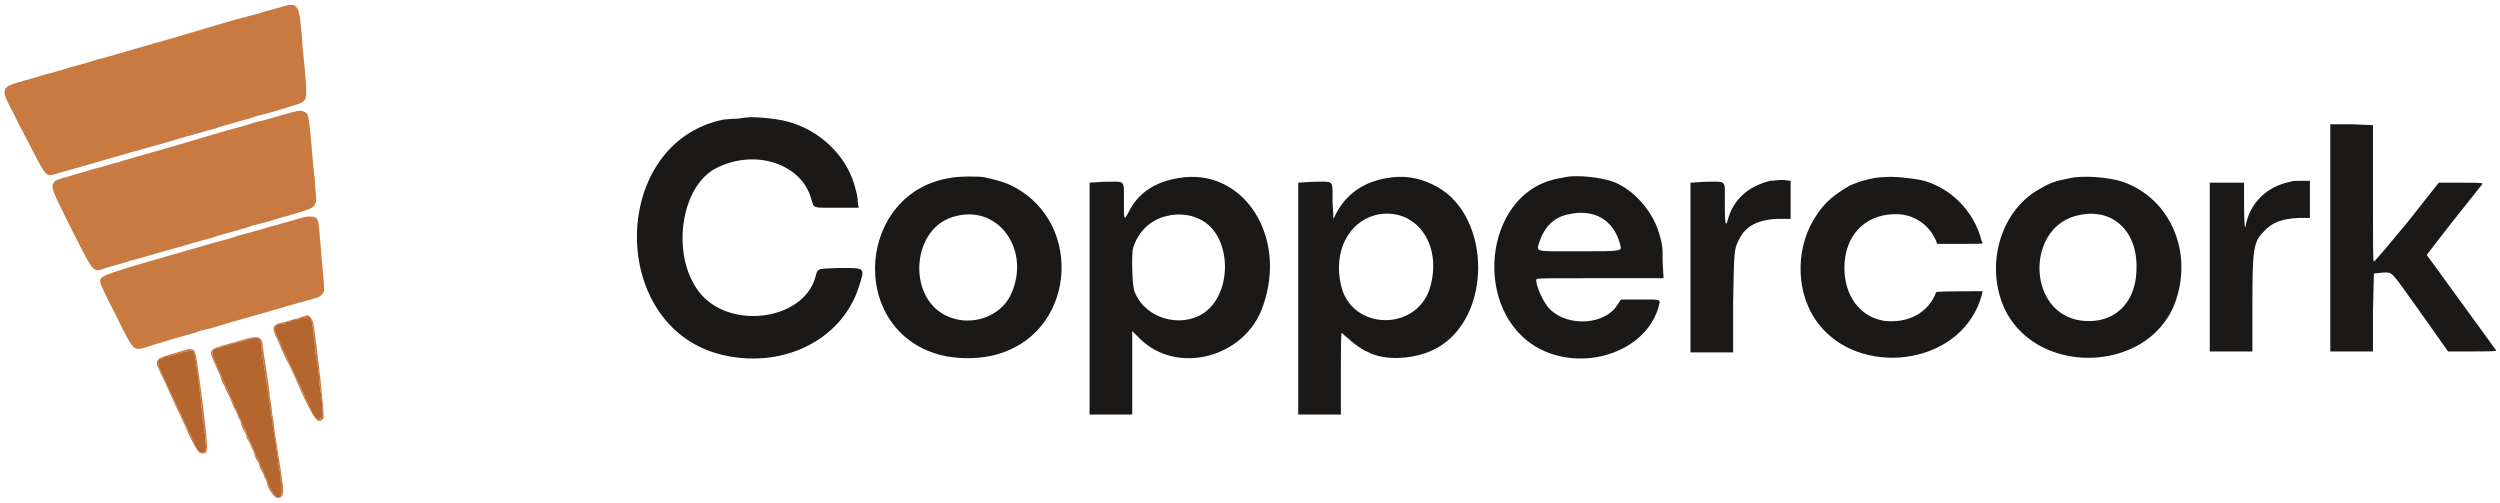
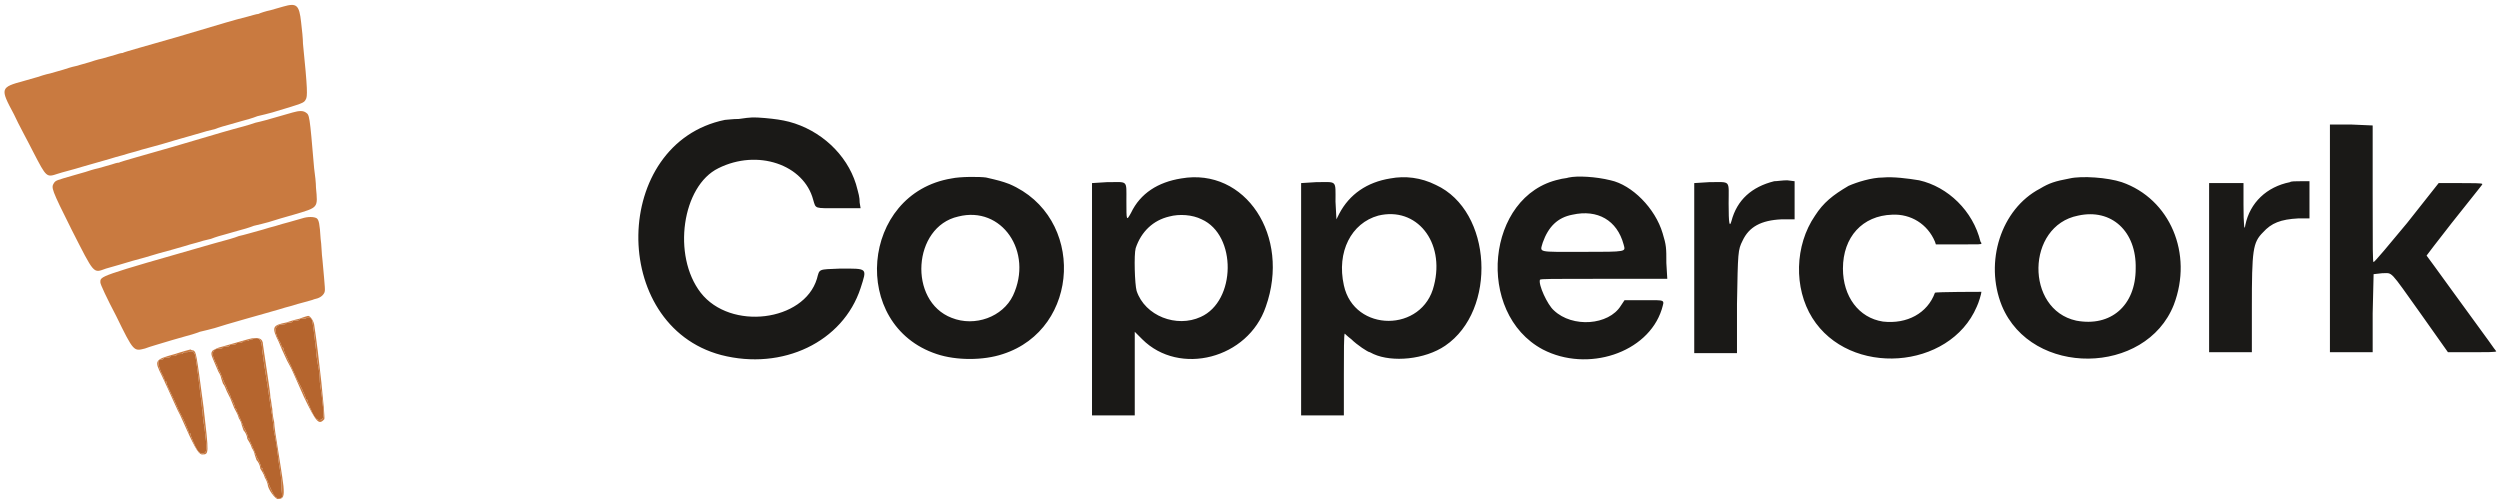
- <svg xmlns="http://www.w3.org/2000/svg" viewBox="0 0 2696 542" width="2696" height="542">
+ <svg xmlns="http://www.w3.org/2000/svg" viewBox="0 0 2690 542" width="2690" height="542">
  <path fill="#C97A40" fill-rule="evenodd" d="M 305 7 C 301 8, 295 10, 291 11 C 286 12, 280 14, 278 15 C 276 15, 270 17, 266 18 C 250 22, 244 24, 190 40 C 159 49, 133 56, 132 57 C 130 57, 127 58, 124 59 C 120 60, 114 62, 110 63 C 105 64, 99 66, 96 67 C 92 68, 86 70, 82 71 C 77 72, 71 74, 68 75 C 64 76, 58 78, 54 79 C 49 80, 43 82, 40 83 C 36 84, 30 86, 26 87 C 0 94, 0 95, 15 123 C 20 134, 30 152, 36 164 C 50 191, 50 191, 62 187 C 68 185, 77 183, 90 179 C 94 178, 100 176, 104 175 C 108 174, 114 172, 118 171 C 121 170, 128 168, 132 167 C 135 166, 142 164, 146 163 C 149 162, 156 160, 160 159 C 168 157, 178 154, 188 151 C 192 150, 198 148, 202 147 C 206 146, 212 144, 216 143 C 219 142, 226 140, 231 139 C 236 137, 243 135, 247 134 C 251 133, 257 131, 261 130 C 265 129, 272 127, 277 125 C 282 124, 289 122, 293 121 C 326 111, 327 111, 329 107 C 331 104, 331 96, 326 47 C 326 42, 325 32, 324 24 C 322 5, 319 3, 305 7 M 315 121 C 311 122, 305 124, 301 125 C 291 128, 280 131, 275 132 C 272 133, 266 135, 262 136 C 247 140, 240 142, 186 158 C 155 167, 129 174, 128 175 C 126 175, 123 176, 120 177 C 116 178, 110 180, 106 181 C 101 182, 95 184, 92 185 C 88 186, 82 188, 78 189 C 61 194, 60 194, 58 197 C 55 202, 55 203, 77 247 C 102 296, 100 294, 114 289 C 118 288, 124 286, 128 285 C 138 282, 148 279, 156 277 C 166 274, 176 271, 184 269 C 188 268, 194 266, 198 265 C 201 264, 208 262, 212 261 C 215 260, 222 258, 227 257 C 232 255, 239 253, 243 252 C 247 251, 253 249, 257 248 C 261 247, 268 245, 273 243 C 278 242, 285 240, 289 239 C 292 238, 299 236, 302 235 C 306 234, 312 232, 316 231 C 343 223, 342 224, 340 202 C 340 197, 339 188, 338 181 C 333 122, 333 124, 329 121 C 326 119, 322 119, 315 121 M 325 235 C 321 236, 315 238, 311 239 C 307 240, 300 242, 297 243 C 293 244, 286 246, 283 247 C 272 250, 262 253, 257 254 C 252 256, 245 258, 230 262 C 104 298, 108 297, 108 304 C 108 306, 115 321, 125 340 C 144 379, 144 378, 156 375 C 161 373, 172 370, 185 366 C 189 365, 195 363, 199 362 C 203 361, 210 359, 215 357 C 220 356, 227 354, 231 353 C 234 352, 241 350, 244 349 C 254 346, 272 341, 286 337 C 290 336, 296 334, 300 333 C 303 332, 310 330, 314 329 C 317 328, 324 326, 328 325 C 331 324, 336 323, 338 322 C 343 321, 347 319, 349 315 C 350 312, 350 313, 347 280 C 346 273, 346 263, 345 257 C 344 240, 343 237, 341 235 C 338 233, 331 233, 325 235 M 322 343 C 317 344, 311 346, 308 347 C 293 350, 292 352, 300 368 C 302 373, 305 380, 307 384 C 309 389, 313 395, 315 400 C 318 407, 321 413, 327 427 C 340 454, 343 458, 349 451 C 350 448, 343 381, 338 349 C 337 344, 333 339, 331 340 C 331 340, 327 341, 322 343 M 330 342 C 329 343, 327 343, 325 343 C 324 343, 322 343, 322 344 C 321 345, 320 345, 318 345 C 316 345, 315 345, 315 346 C 314 347, 313 347, 311 347 C 309 347, 308 347, 308 348 C 307 349, 306 349, 305 349 C 296 349, 294 355, 300 366 C 302 369, 303 372, 303 373 C 303 373, 303 374, 304 374 C 305 374, 305 375, 305 375 C 305 376, 306 379, 307 381 C 309 385, 316 400, 320 409 C 322 413, 325 418, 326 421 C 328 425, 329 428, 329 429 C 329 429, 329 430, 330 430 C 331 430, 331 431, 331 431 C 331 432, 332 435, 333 437 C 334 440, 336 443, 336 444 C 339 450, 341 452, 344 452 C 349 451, 349 449, 346 424 C 345 419, 344 411, 344 408 C 344 404, 343 396, 342 392 C 341 387, 340 379, 340 376 C 336 341, 336 344, 334 342 C 332 342, 331 342, 330 342 M 267 365 C 263 366, 257 368, 253 369 C 249 370, 243 372, 239 373 C 234 374, 231 376, 229 377 C 226 381, 227 381, 235 400 C 237 403, 238 406, 238 407 C 238 407, 239 410, 240 413 C 242 415, 243 419, 244 421 C 245 423, 247 427, 248 429 C 249 432, 251 436, 252 439 C 253 441, 256 446, 257 450 C 259 453, 260 456, 260 457 C 260 457, 261 460, 262 463 C 264 465, 266 469, 266 472 C 267 474, 270 478, 271 482 C 273 485, 274 488, 274 489 C 274 489, 275 492, 276 495 C 278 497, 280 501, 280 504 C 281 506, 284 510, 285 514 C 287 517, 288 521, 288 521 C 288 526, 296 537, 299 537 C 305 537, 306 534, 305 523 C 303 507, 302 503, 299 483 C 297 471, 295 458, 295 454 C 294 450, 293 444, 293 440 C 292 436, 292 431, 291 428 C 291 424, 289 411, 287 398 C 285 384, 283 372, 283 371 C 283 364, 278 362, 267 365 M 272 365 C 270 365, 268 366, 268 366 C 267 367, 265 367, 264 367 C 262 367, 261 367, 261 368 C 260 369, 259 369, 257 369 C 255 369, 254 369, 254 370 C 253 371, 252 371, 250 371 C 248 371, 247 371, 247 372 C 246 373, 245 373, 243 373 C 241 373, 240 373, 240 374 C 239 375, 238 375, 236 375 C 229 375, 227 380, 231 388 C 232 391, 234 393, 234 395 C 234 396, 236 399, 237 401 C 238 404, 240 408, 241 411 C 242 413, 244 417, 245 420 C 246 422, 248 425, 248 427 C 248 428, 250 430, 251 433 C 252 435, 253 438, 253 439 C 253 439, 253 440, 254 440 C 255 440, 255 441, 255 442 C 255 442, 255 444, 256 445 C 257 447, 261 456, 262 459 C 262 460, 264 462, 265 465 C 266 467, 267 470, 267 471 C 267 471, 267 472, 268 472 C 269 472, 269 473, 269 474 C 269 474, 269 476, 270 477 C 271 479, 275 488, 276 491 C 276 492, 278 494, 279 497 C 280 499, 281 502, 281 503 C 281 503, 281 504, 282 504 C 283 504, 283 505, 283 506 C 283 506, 283 508, 284 509 C 285 511, 289 520, 290 523 C 295 534, 296 536, 300 536 C 304 536, 304 536, 303 527 C 303 519, 303 515, 300 498 C 299 490, 298 481, 296 470 C 295 466, 294 460, 294 456 C 293 452, 293 446, 292 443 C 290 430, 289 423, 288 416 C 285 398, 283 383, 282 376 C 282 367, 279 363, 275 364 C 275 364, 273 364, 272 365 M 188 381 C 166 387, 166 388, 174 404 C 184 425, 191 442, 194 447 C 209 481, 213 488, 217 489 C 225 489, 225 490, 219 438 C 211 377, 211 379, 208 377 C 206 377, 205 376, 205 376 C 205 376, 197 378, 188 381 M 204 378 C 203 379, 201 379, 200 379 C 198 379, 197 379, 197 380 C 196 381, 195 381, 193 381 C 191 381, 190 381, 190 382 C 189 383, 188 383, 186 383 C 184 383, 183 383, 183 384 C 182 385, 181 385, 179 385 C 177 385, 176 385, 176 386 C 175 387, 174 387, 173 387 C 169 387, 170 393, 174 402 C 176 405, 177 408, 177 409 C 177 409, 177 410, 178 410 C 179 410, 179 411, 179 411 C 179 412, 180 415, 181 417 C 184 423, 191 438, 193 443 C 194 445, 197 450, 199 455 C 201 460, 203 464, 203 465 C 203 465, 203 466, 204 466 C 205 466, 205 467, 205 467 C 205 468, 206 471, 207 473 C 208 476, 210 479, 210 480 C 213 486, 215 488, 218 488 C 223 487, 223 485, 220 460 C 219 455, 218 447, 218 443 C 217 439, 217 432, 216 427 C 214 410, 213 403, 212 395 C 210 381, 210 380, 207 378 C 206 378, 205 378, 204 378" />
  <path fill="#B5652E" d="M 330 342 C 329 343, 327 343, 325 343 C 324 343, 322 343, 322 344 C 321 345, 320 345, 318 345 C 316 345, 315 345, 315 346 C 314 347, 313 347, 311 347 C 309 347, 308 347, 308 348 C 307 349, 306 349, 305 349 C 296 349, 294 355, 300 366 C 302 369, 303 372, 303 373 C 303 373, 303 374, 304 374 C 305 374, 305 375, 305 375 C 305 376, 306 379, 307 381 C 309 385, 316 400, 320 409 C 322 413, 325 418, 326 421 C 328 425, 329 428, 329 429 C 329 429, 329 430, 330 430 C 331 430, 331 431, 331 431 C 331 432, 332 435, 333 437 C 334 440, 336 443, 336 444 C 339 450, 341 452, 344 452 C 349 451, 349 449, 346 424 C 345 419, 344 411, 344 408 C 344 404, 343 396, 342 392 C 341 387, 340 379, 340 376 C 336 341, 336 344, 334 342 C 332 342, 331 342, 330 342 M 272 365 C 270 365, 268 366, 268 366 C 267 367, 265 367, 264 367 C 262 367, 261 367, 261 368 C 260 369, 259 369, 257 369 C 255 369, 254 369, 254 370 C 253 371, 252 371, 250 371 C 248 371, 247 371, 247 372 C 246 373, 245 373, 243 373 C 241 373, 240 373, 240 374 C 239 375, 238 375, 236 375 C 229 375, 227 380, 231 388 C 232 391, 234 393, 234 395 C 234 396, 236 399, 237 401 C 238 404, 240 408, 241 411 C 242 413, 244 417, 245 420 C 246 422, 248 425, 248 427 C 248 428, 250 430, 251 433 C 252 435, 253 438, 253 439 C 253 439, 253 440, 254 440 C 255 440, 255 441, 255 442 C 255 442, 255 444, 256 445 C 257 447, 261 456, 262 459 C 262 460, 264 462, 265 465 C 266 467, 267 470, 267 471 C 267 471, 267 472, 268 472 C 269 472, 269 473, 269 474 C 269 474, 269 476, 270 477 C 271 479, 275 488, 276 491 C 276 492, 278 494, 279 497 C 280 499, 281 502, 281 503 C 281 503, 281 504, 282 504 C 283 504, 283 505, 283 506 C 283 506, 283 508, 284 509 C 285 511, 289 520, 290 523 C 295 534, 296 536, 300 536 C 304 536, 304 536, 303 527 C 303 519, 303 515, 300 498 C 299 490, 298 481, 296 470 C 295 466, 294 460, 294 456 C 293 452, 293 446, 292 443 C 290 430, 289 423, 288 416 C 285 398, 283 383, 282 376 C 282 367, 279 363, 275 364 C 275 364, 273 364, 272 365 M 204 378 C 203 379, 201 379, 200 379 C 198 379, 197 379, 197 380 C 196 381, 195 381, 193 381 C 191 381, 190 381, 190 382 C 189 383, 188 383, 186 383 C 184 383, 183 383, 183 384 C 182 385, 181 385, 179 385 C 177 385, 176 385, 176 386 C 175 387, 174 387, 173 387 C 169 387, 170 393, 174 402 C 176 405, 177 408, 177 409 C 177 409, 177 410, 178 410 C 179 410, 179 411, 179 411 C 179 412, 180 415, 181 417 C 184 423, 191 438, 193 443 C 194 445, 197 450, 199 455 C 201 460, 203 464, 203 465 C 203 465, 203 466, 204 466 C 205 466, 205 467, 205 467 C 205 468, 206 471, 207 473 C 208 476, 210 479, 210 480 C 213 486, 215 488, 218 488 C 223 487, 223 485, 220 460 C 219 455, 218 447, 218 443 C 217 439, 217 432, 216 427 C 214 410, 213 403, 212 395 C 210 381, 210 380, 207 378 C 206 378, 205 378, 204 378" />
-   <path fill="#1A1917" fill-rule="evenodd" d="M 795 128 C 788 128, 782 129, 780 129 C 658 154, 655 350, 776 382 C 842 399, 907 368, 926 310 C 933 288, 934 289, 904 289 C 880 290, 882 289, 879 300 C 865 346, 786 356, 754 315 C 723 275, 734 200, 773 181 C 815 160, 865 177, 875 215 C 878 225, 876 224, 902 224 L 926 224 925 218 C 925 212, 924 209, 921 198 C 911 166, 883 140, 849 131 C 841 129, 834 128, 823 127 C 810 126, 809 126, 795 128 M 2513 256 L 2513 379 2536 379 L 2559 379 2559 337 L 2560 295 2569 294 C 2581 294, 2576 289, 2611 338 L 2640 379 2666 379 C 2680 379, 2692 379, 2692 378 C 2692 378, 2688 373, 2684 367 C 2667 344, 2618 276, 2617 275 C 2617 275, 2629 259, 2644 240 C 2674 202, 2677 199, 2677 198 C 2677 197, 2666 197, 2653 197 L 2630 197 2596 240 C 2577 263, 2561 282, 2560 282 C 2559 282, 2559 270, 2559 208 L 2559 135 2536 134 L 2513 134 2513 256 M 1024 192 C 926 208, 914 350, 1008 381 C 1029 388, 1058 388, 1079 381 C 1163 354, 1168 233, 1086 198 C 1078 195, 1074 194, 1061 191 C 1054 190, 1033 190, 1024 192 M 1271 192 C 1246 196, 1227 208, 1217 229 C 1212 238, 1212 238, 1212 216 C 1212 193, 1214 196, 1191 196 L 1175 197 1175 322 L 1175 447 1198 447 L 1221 447 1221 402 L 1221 357 1229 365 C 1269 405, 1343 386, 1362 330 C 1389 254, 1340 180, 1271 192 M 1496 192 C 1471 196, 1452 209, 1441 230 L 1438 236 1437 217 C 1437 193, 1439 196, 1416 196 L 1400 197 1400 322 L 1400 447 1423 447 L 1446 447 1446 403 C 1446 379, 1446 359, 1447 359 C 1447 359, 1450 362, 1454 365 C 1460 371, 1472 379, 1474 379 C 1474 379, 1476 380, 1478 381 C 1498 390, 1533 387, 1555 372 C 1611 334, 1606 227, 1545 199 C 1529 191, 1512 189, 1496 192 M 1688 191 C 1685 192, 1681 192, 1678 193 C 1599 210, 1587 337, 1660 376 C 1708 401, 1773 380, 1788 333 C 1791 322, 1793 323, 1769 323 L 1748 323 1744 329 C 1731 350, 1692 353, 1672 334 C 1665 328, 1655 306, 1657 301 C 1658 300, 1668 300, 1726 300 L 1794 300 1793 283 C 1793 267, 1793 264, 1789 251 C 1781 224, 1756 199, 1733 194 C 1717 190, 1697 189, 1688 191 M 2233 192 C 2217 195, 2211 197, 2201 203 C 2159 225, 2141 282, 2160 329 C 2192 406, 2315 404, 2345 328 C 2366 273, 2341 214, 2289 196 C 2274 191, 2246 189, 2233 192 M 1909 195 C 1885 201, 1869 215, 1863 238 C 1861 245, 1860 241, 1860 219 C 1860 193, 1863 196, 1839 196 L 1823 197 1823 288 L 1823 380 1846 380 L 1869 380 1869 327 C 1870 271, 1870 269, 1875 259 C 1882 244, 1895 237, 1917 236 L 1931 236 1931 215 L 1931 195 1923 194 C 1918 194, 1912 195, 1909 195 M 2470 196 C 2445 201, 2427 218, 2422 242 C 2421 250, 2420 242, 2420 220 L 2420 197 2402 197 L 2383 197 2383 288 L 2383 379 2406 379 L 2429 379 2429 331 C 2429 269, 2430 261, 2441 250 C 2450 240, 2460 236, 2479 235 L 2491 235 2491 215 L 2491 195 2481 195 C 2476 195, 2471 195, 2470 196 M 1692 231 C 1676 234, 1666 244, 1660 261 C 1657 272, 1653 271, 1703 271 C 1752 271, 1749 271, 1747 263 C 1740 237, 1719 225, 1692 231 M 2242 232 C 2186 243, 2185 333, 2240 345 C 2277 352, 2304 329, 2304 289 C 2305 249, 2278 224, 2242 232 M 1031 233 C 982 244, 977 324, 1024 342 C 1049 352, 1079 341, 1090 318 C 1112 271, 1078 221, 1031 233 M 1258 233 C 1241 237, 1228 249, 1222 267 C 1220 274, 1221 306, 1223 313 C 1232 340, 1266 353, 1292 341 C 1330 324, 1331 253, 1293 236 C 1283 231, 1269 230, 1258 233 M 1483 232 C 1454 240, 1438 271, 1446 307 C 1457 358, 1531 358, 1543 307 C 1555 260, 1524 222, 1483 232 M 2032 191 C 2020 191, 2004 196, 1995 200 C 1978 210, 1968 218, 1959 232 C 1937 264, 1936 310, 1956 342 C 1996 406, 2104 398, 2133 330 C 2135 326, 2138 316, 2138 314 C 2138 314, 2089 314, 2088 315 C 2080 337, 2058 349, 2032 346 C 2006 342, 1989 319, 1989 289 C 1989 255, 2010 232, 2042 231 C 2062 230, 2080 241, 2088 260 L 2089 263 2114 263 C 2137 263, 2138 263, 2138 262 C 2138 262, 2138 261, 2137 260 C 2129 227, 2102 201, 2071 194 C 2059 192, 2043 190, 2032 191" />
+   <path fill="#1A1917" fill-rule="evenodd" d="M 795 128 C 788 128, 782 129, 780 129 C 658 154, 655 350, 776 382 C 842 399, 907 368, 926 310 C 933 288, 934 289, 904 289 C 880 290, 882 289, 879 300 C 865 346, 786 356, 754 315 C 723 275, 734 200, 773 181 C 815 160, 865 177, 875 215 C 878 225, 876 224, 902 224 L 926 224 925 218 C 925 212, 924 209, 921 198 C 911 166, 883 140, 849 131 C 841 129, 834 128, 823 127 C 810 126, 809 126, 795 128 M 2507 256 L 2507 379 2530 379 L 2553 379 2553 337 L 2554 295 2563 294 C 2575 294, 2570 289, 2605 338 L 2634 379 2660 379 C 2674 379, 2686 379, 2686 378 C 2686 378, 2682 373, 2678 367 C 2661 344, 2612 276, 2611 275 C 2611 275, 2623 259, 2638 240 C 2668 202, 2671 199, 2671 198 C 2671 197, 2660 197, 2647 197 L 2624 197 2590 240 C 2571 263, 2555 282, 2554 282 C 2553 282, 2553 270, 2553 208 L 2553 135 2530 134 L 2507 134 2507 256 M 1024 192 C 926 208, 914 350, 1008 381 C 1029 388, 1058 388, 1079 381 C 1163 354, 1168 233, 1086 198 C 1078 195, 1074 194, 1061 191 C 1054 190, 1033 190, 1024 192 M 1271 192 C 1246 196, 1227 208, 1217 229 C 1212 238, 1212 238, 1212 216 C 1212 193, 1214 196, 1191 196 L 1175 197 1175 322 L 1175 447 1198 447 L 1221 447 1221 402 L 1221 357 1229 365 C 1269 405, 1343 386, 1362 330 C 1389 254, 1340 180, 1271 192 M 1496 192 C 1471 196, 1452 209, 1441 230 L 1438 236 1437 217 C 1437 193, 1439 196, 1416 196 L 1400 197 1400 322 L 1400 447 1423 447 L 1446 447 1446 403 C 1446 379, 1446 359, 1447 359 C 1447 359, 1450 362, 1454 365 C 1460 371, 1472 379, 1474 379 C 1474 379, 1476 380, 1478 381 C 1498 390, 1533 387, 1555 372 C 1611 334, 1606 227, 1545 199 C 1529 191, 1512 189, 1496 192 M 1688 191 C 1685 192, 1681 192, 1678 193 C 1599 210, 1587 337, 1660 376 C 1708 401, 1773 380, 1788 333 C 1791 322, 1793 323, 1769 323 L 1748 323 1744 329 C 1731 350, 1692 353, 1672 334 C 1665 328, 1655 306, 1657 301 C 1658 300, 1668 300, 1726 300 L 1794 300 1793 283 C 1793 267, 1793 264, 1789 251 C 1781 224, 1756 199, 1733 194 C 1717 190, 1697 189, 1688 191 M 2227 192 C 2211 195, 2205 197, 2195 203 C 2153 225, 2135 282, 2154 329 C 2186 406, 2309 404, 2339 328 C 2360 273, 2335 214, 2283 196 C 2268 191, 2240 189, 2227 192 M 1909 195 C 1885 201, 1869 215, 1863 238 C 1861 245, 1860 241, 1860 219 C 1860 193, 1863 196, 1839 196 L 1823 197 1823 288 L 1823 380 1846 380 L 1869 380 1869 327 C 1870 271, 1870 269, 1875 259 C 1882 244, 1895 237, 1917 236 L 1931 236 1931 215 L 1931 195 1923 194 C 1918 194, 1912 195, 1909 195 M 2464 196 C 2439 201, 2421 218, 2416 242 C 2415 250, 2414 242, 2414 220 L 2414 197 2396 197 L 2377 197 2377 288 L 2377 379 2400 379 L 2423 379 2423 331 C 2423 269, 2424 261, 2435 250 C 2444 240, 2454 236, 2473 235 L 2485 235 2485 215 L 2485 195 2475 195 C 2470 195, 2465 195, 2464 196 M 1692 231 C 1676 234, 1666 244, 1660 261 C 1657 272, 1653 271, 1703 271 C 1752 271, 1749 271, 1747 263 C 1740 237, 1719 225, 1692 231 M 2236 232 C 2180 243, 2179 333, 2234 345 C 2271 352, 2298 329, 2298 289 C 2299 249, 2272 224, 2236 232 M 1031 233 C 982 244, 977 324, 1024 342 C 1049 352, 1079 341, 1090 318 C 1112 271, 1078 221, 1031 233 M 1258 233 C 1241 237, 1228 249, 1222 267 C 1220 274, 1221 306, 1223 313 C 1232 340, 1266 353, 1292 341 C 1330 324, 1331 253, 1293 236 C 1283 231, 1269 230, 1258 233 M 1483 232 C 1454 240, 1438 271, 1446 307 C 1457 358, 1531 358, 1543 307 C 1555 260, 1524 222, 1483 232 M 2026 191 C 2014 191, 1998 196, 1989 200 C 1972 210, 1962 218, 1953 232 C 1931 264, 1930 310, 1950 342 C 1990 406, 2098 398, 2127 330 C 2129 326, 2132 316, 2132 314 C 2132 314, 2083 314, 2082 315 C 2074 337, 2052 349, 2026 346 C 2000 342, 1983 319, 1983 289 C 1983 255, 2004 232, 2036 231 C 2056 230, 2074 241, 2082 260 L 2083 263 2108 263 C 2131 263, 2132 263, 2132 262 C 2132 262, 2132 261, 2131 260 C 2123 227, 2096 201, 2065 194 C 2053 192, 2037 190, 2026 191" />
</svg>
